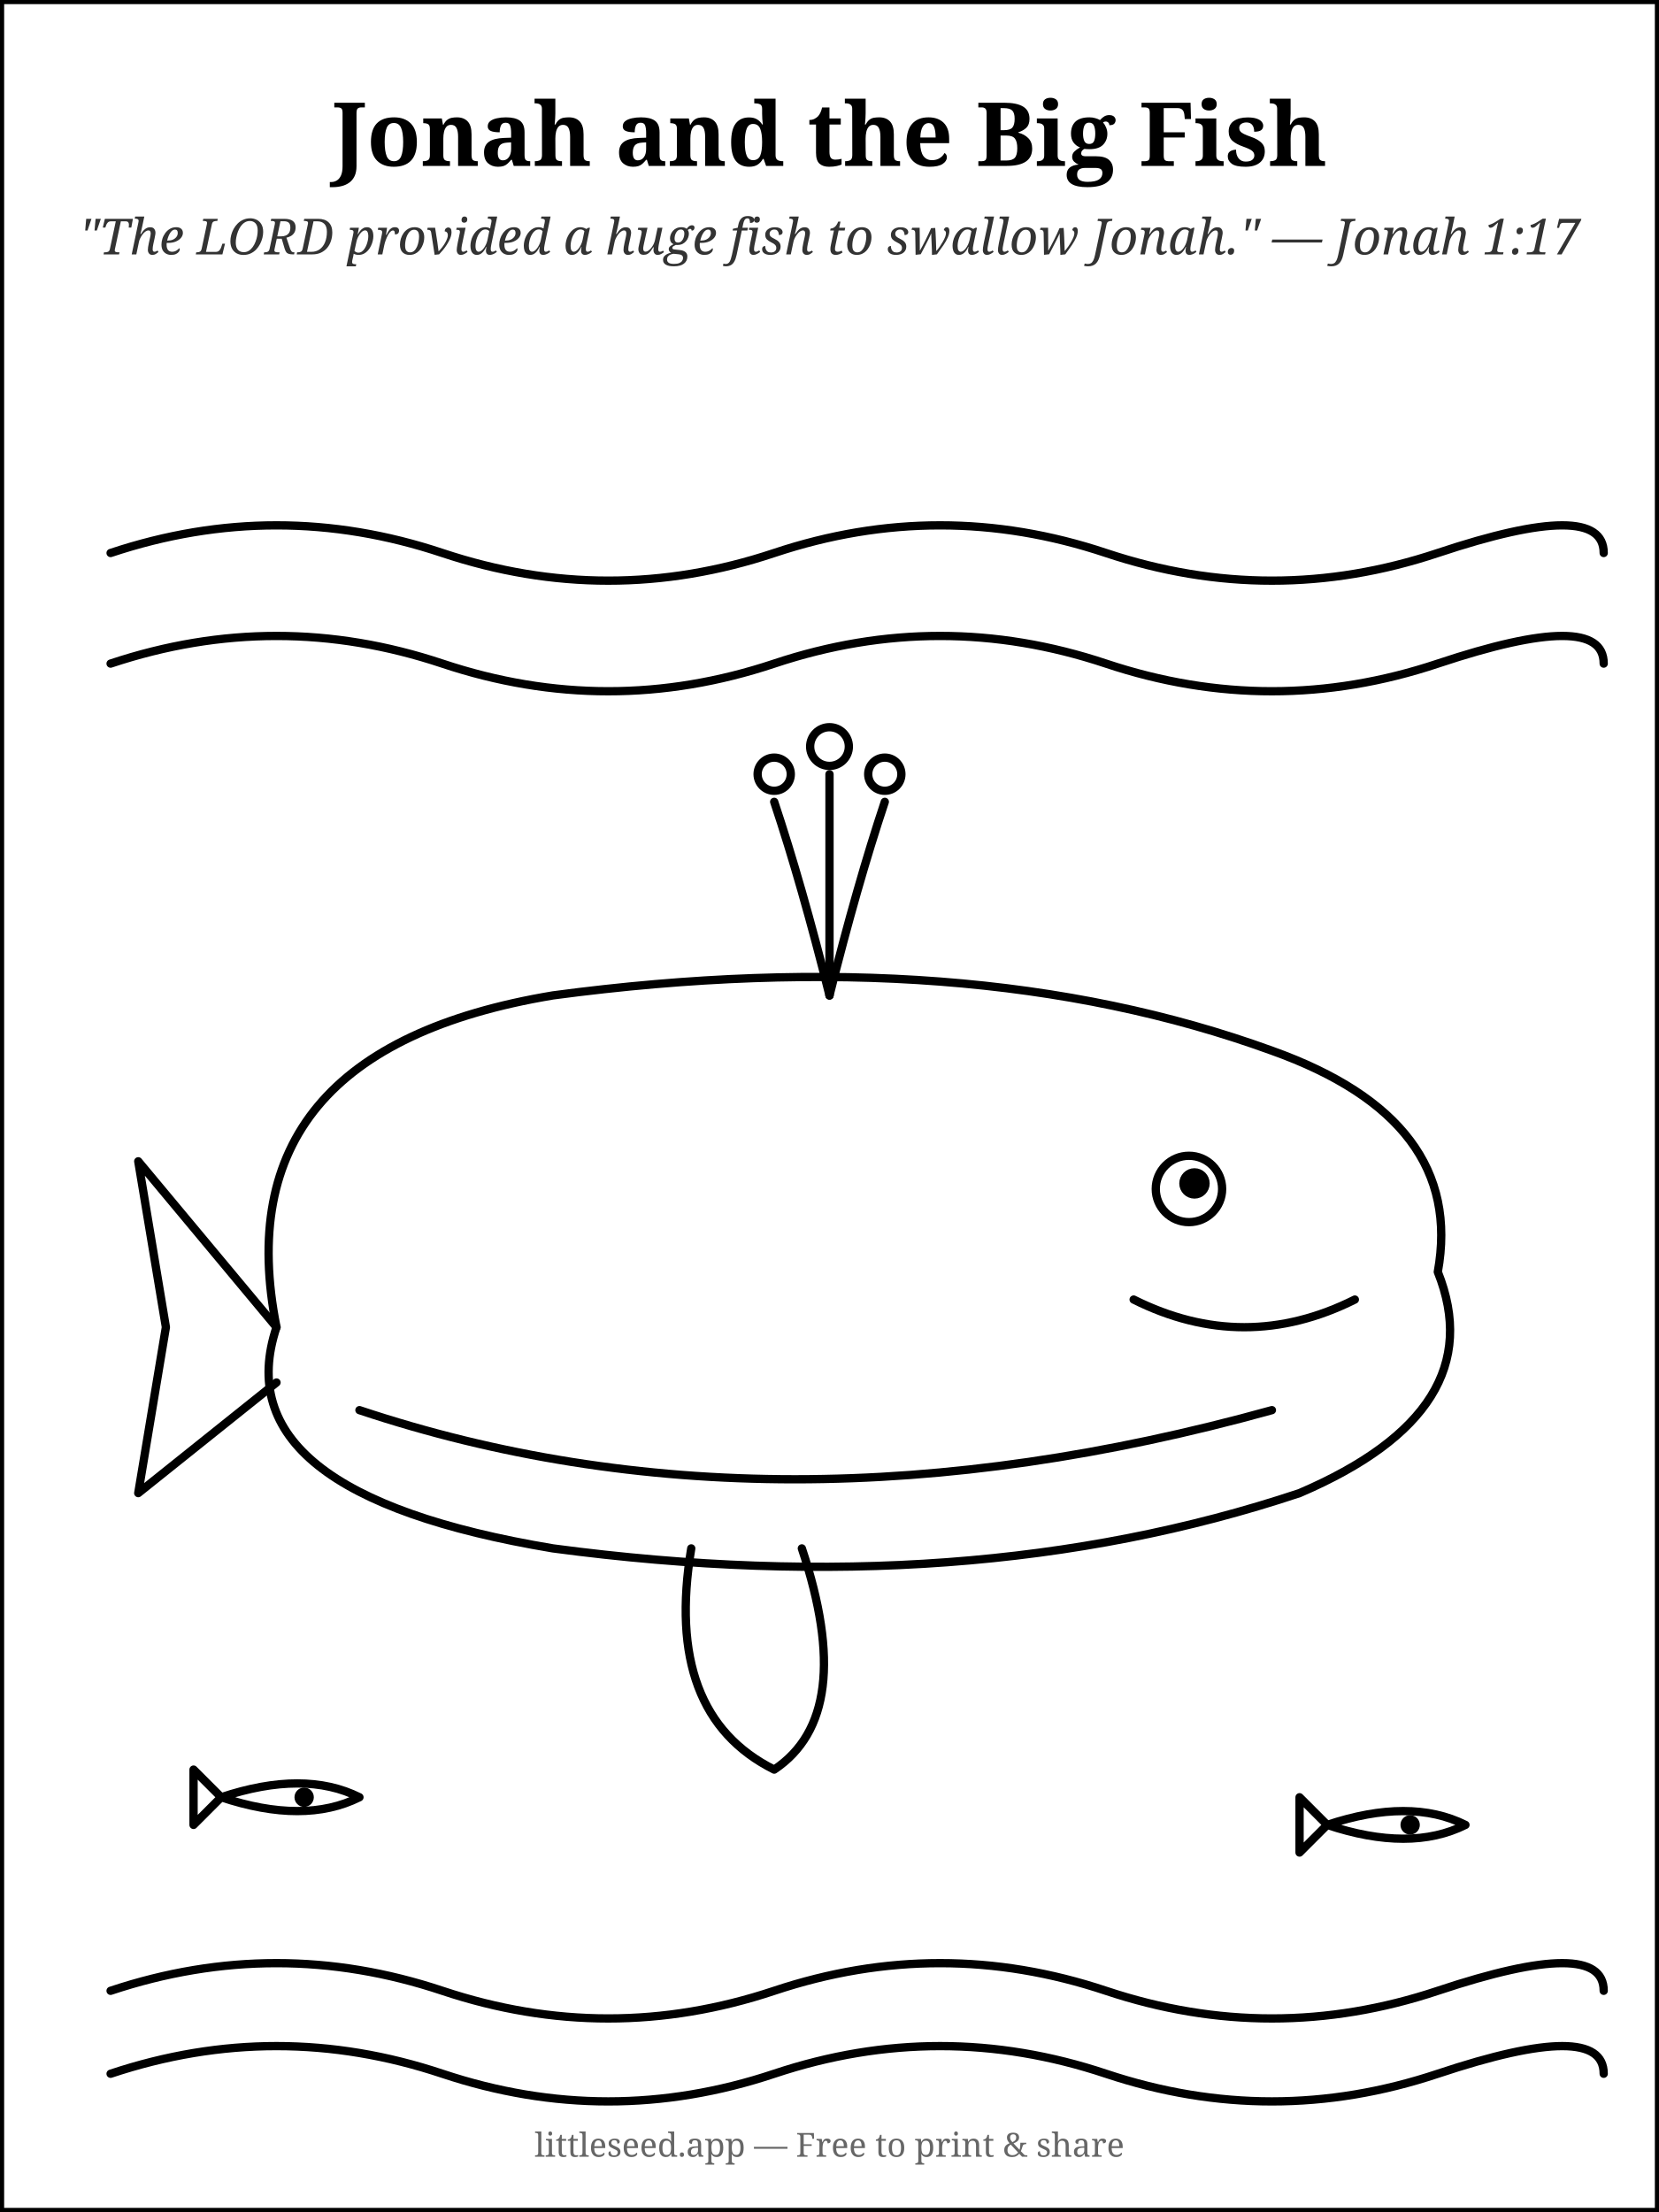
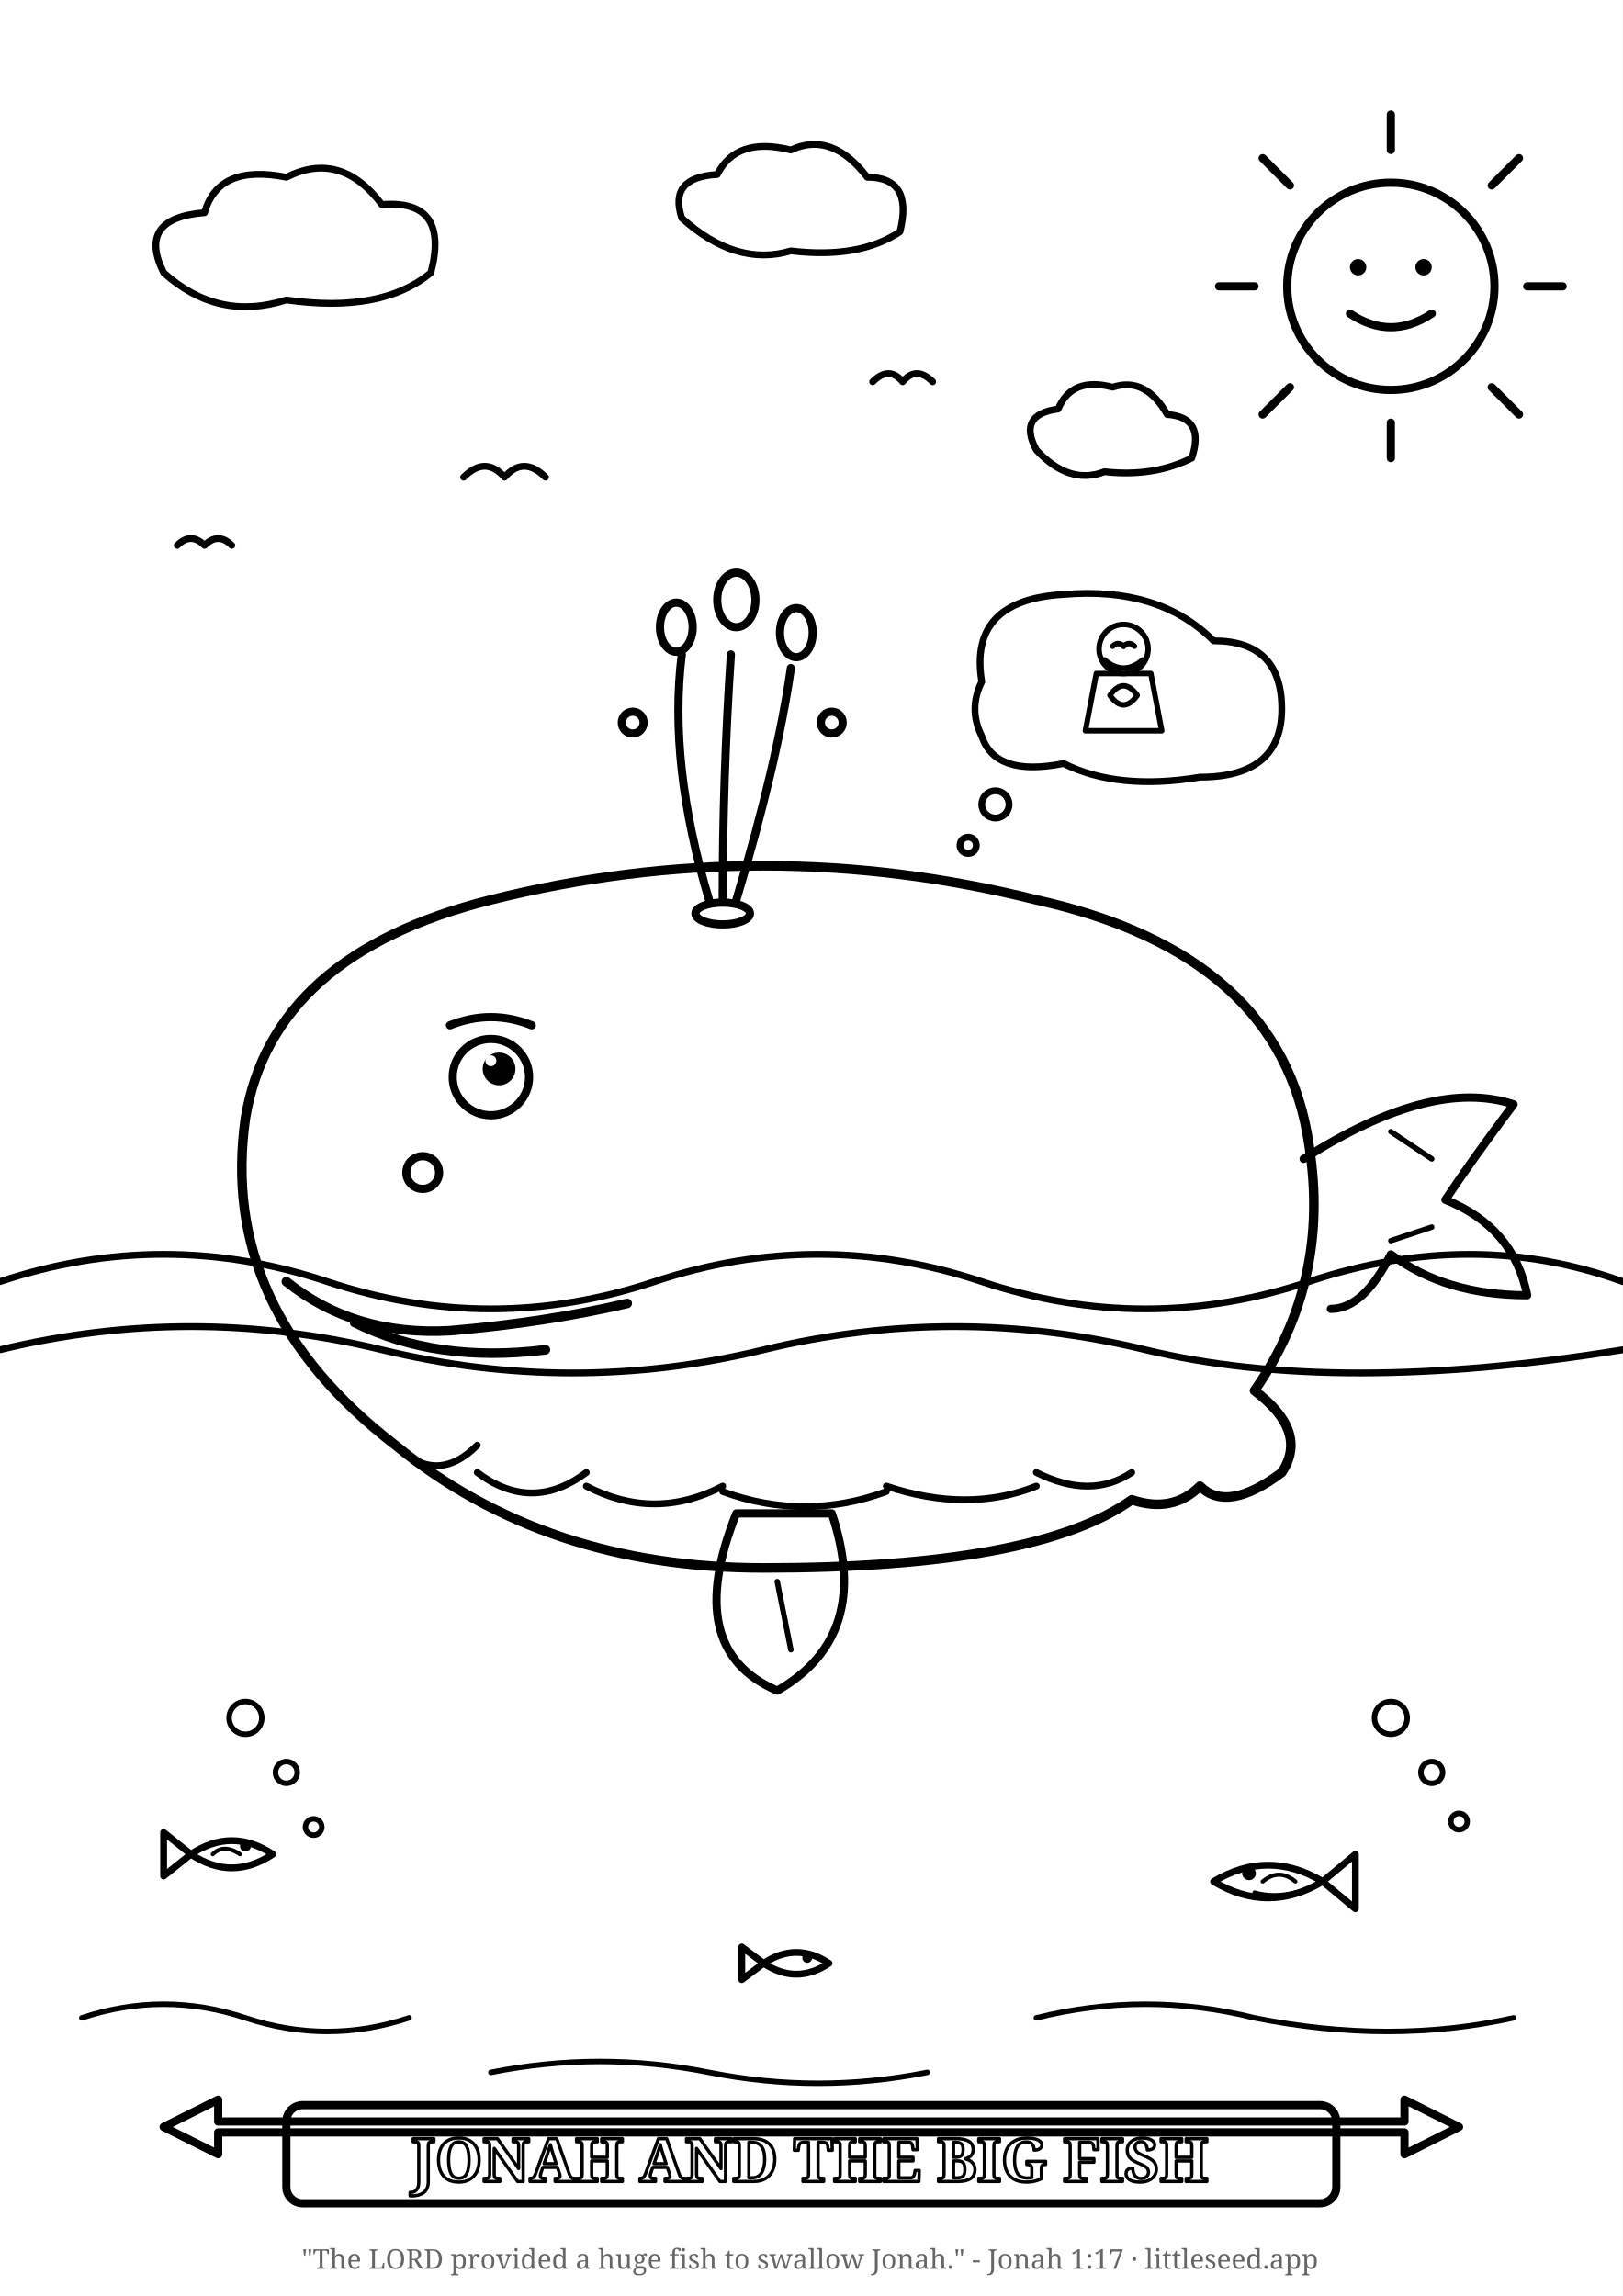
- <svg xmlns="http://www.w3.org/2000/svg" viewBox="0 0 600 800" width="600" height="800" fill="none" stroke="#000" stroke-width="3" stroke-linecap="round" stroke-linejoin="round">
-   <rect width="600" height="800" fill="#fff" />
-   <text x="300" y="60" text-anchor="middle" font-family="Georgia, serif" font-size="32" font-weight="bold" stroke="none" fill="#000">Jonah and the Big Fish</text>
-   <text x="300" y="92" text-anchor="middle" font-family="Georgia, serif" font-size="18" font-style="italic" stroke="none" fill="#333">"The LORD provided a huge fish to swallow Jonah." — Jonah 1:17</text>
-   <path d="M 40 200 Q 100 180 160 200 T 280 200 T 400 200 T 520 200 T 580 200" />
-   <path d="M 40 240 Q 100 220 160 240 T 280 240 T 400 240 T 520 240 T 580 240" />
-   <path d="M 40 720 Q 100 700 160 720 T 280 720 T 400 720 T 520 720 T 580 720" />
-   <path d="M 40 750 Q 100 730 160 750 T 280 750 T 400 750 T 520 750 T 580 750" />
-   <path d="M 100 480            Q 80 380 200 360            Q 350 340 460 380            Q 530 405 520 460            Q 540 510 470 540            Q 350 580 200 560            Q 80 540 100 480 Z" />
-   <path d="M 100 480 L 50 420 L 60 480 L 50 540 L 100 500" />
-   <circle cx="430" cy="430" r="12" />
-   <circle cx="432" cy="428" r="4" fill="#000" />
-   <path d="M 410 470 Q 450 490 490 470" />
-   <path d="M 130 510 Q 280 560 460 510" />
-   <path d="M 300 360 Q 290 320 280 290" />
-   <path d="M 300 360 Q 300 320 300 280" />
-   <path d="M 300 360 Q 310 320 320 290" />
-   <circle cx="280" cy="280" r="6" />
-   <circle cx="300" cy="270" r="7" />
-   <circle cx="320" cy="280" r="6" />
-   <path d="M 250 560 Q 240 620 280 640 Q 310 620 290 560" />
-   <path d="M 480 660 Q 510 650 530 660 Q 510 670 480 660 L 470 650 L 470 670 Z" />
-   <circle cx="510" cy="660" r="2" fill="#000" />
-   <path d="M 80 650 Q 110 640 130 650 Q 110 660 80 650 L 70 640 L 70 660 Z" />
-   <circle cx="110" cy="650" r="2" fill="#000" />
-   <text x="300" y="780" text-anchor="middle" font-family="Georgia, serif" font-size="12" stroke="none" fill="#666">littleseed.app — Free to print &amp; share</text>
+ <svg xmlns="http://www.w3.org/2000/svg" viewBox="0 0 595 842" width="595" height="842" aria-label="Jonah and the Big Fish coloring sheet" role="img" fill="none" stroke="#000" stroke-linecap="round" stroke-linejoin="round">
+   <rect width="595" height="842" fill="#fff" stroke="none" />
+   <g stroke-width="3">
+     <circle cx="510" cy="105" r="38" />
+     <circle cx="498" cy="98" r="3" fill="#000" stroke="none" />
+     <circle cx="522" cy="98" r="3" fill="#000" stroke="none" />
+     <path d="M 495 115 Q 510 125 525 115" />
+     <line x1="510" y1="55" x2="510" y2="42" />
+     <line x1="510" y1="155" x2="510" y2="168" />
+     <line x1="460" y1="105" x2="447" y2="105" />
+     <line x1="560" y1="105" x2="573" y2="105" />
+     <line x1="473" y1="68" x2="463" y2="58" />
+     <line x1="547" y1="142" x2="557" y2="152" />
+     <line x1="473" y1="142" x2="463" y2="152" />
+     <line x1="547" y1="68" x2="557" y2="58" />
+   </g>
+   <g stroke-width="2.5">
+     <path d="M 60 100 Q 50 80 75 78 Q 80 60 105 65 Q 125 55 140 75 Q 165 73 158 100 Q 140 115 105 110 Q 80 118 60 100 Z" />
+     <path d="M 250 80 Q 245 65 263 64 Q 270 50 290 55 Q 305 48 318 65 Q 335 65 330 85 Q 315 95 290 92 Q 270 98 250 80 Z" />
+     <path d="M 380 165 Q 373 152 388 150 Q 393 138 408 142 Q 420 138 428 152 Q 442 153 437 168 Q 423 175 405 173 Q 392 178 380 165 Z" />
+   </g>
+   <g stroke-width="2.5">
+     <path d="M 170 175 Q 178 167 185 175 Q 192 167 200 175" />
+     <path d="M 320 140 Q 326 134 331 140 Q 336 134 342 140" />
+     <path d="M 65 200 Q 70 195 75 200 Q 80 195 85 200" />
+   </g>
+   <g stroke-width="2.5">
+     <path d="M 0 470 Q 60 450 120 470 Q 180 490 240 470 Q 300 450 360 470 Q 420 490 480 470 Q 540 450 595 470" />
+     <path d="M 0 495 Q 70 478 140 495 Q 210 512 280 495 Q 350 478 420 495 Q 490 512 595 495" />
+   </g>
+   <g stroke-width="3.5">
+     <path d="M 145 530 Q 80 480 90 410 Q 100 350 180 330 Q 280 305 380 330 Q 470 350 480 420 Q 488 470 460 510 Q 480 525 470 540 Q 450 555 440 545 Q 430 555 415 550 Q 380 575 280 575 Q 200 575 145 530 Z" />
+     <path d="M 105 470 Q 130 490 165 488 Q 200 485 230 478" />
+     <path d="M 130 485 Q 160 500 200 495" />
+     <path d="M 145 530 Q 160 545 175 530" stroke-width="2.5" />
+     <path d="M 175 540 Q 195 555 215 540" stroke-width="2.5" />
+     <path d="M 215 545 Q 240 558 265 545" stroke-width="2.5" />
+     <path d="M 265 547 Q 295 558 325 547" stroke-width="2.5" />
+     <path d="M 325 545 Q 355 555 380 545" stroke-width="2.5" />
+     <path d="M 380 540 Q 400 550 415 540" stroke-width="2.5" />
+   </g>
+   <g stroke-width="3">
+     <circle cx="180" cy="395" r="14" />
+     <circle cx="183" cy="392" r="6" fill="#000" stroke="none" />
+     <circle cx="180" cy="389" r="2" fill="#fff" stroke="none" />
+     <path d="M 165 376 Q 180 370 195 376" />
+     <circle cx="155" cy="430" r="6" />
+   </g>
+   <g stroke-width="3">
+     <path d="M 305 555 Q 320 600 285 620 Q 250 605 270 555 Z" />
+     <path d="M 285 580 L 290 605" stroke-width="2" />
+   </g>
+   <g stroke-width="3">
+     <path d="M 478 425 Q 525 395 555 405 Q 540 425 530 440 Q 555 450 560 475 Q 530 475 510 460 Q 500 480 488 480" />
+     <path d="M 510 415 L 525 425" stroke-width="2" />
+     <path d="M 510 455 L 525 450" stroke-width="2" />
+   </g>
+   <g stroke-width="3">
+     <ellipse cx="265" cy="335" rx="10" ry="4" />
+     <path d="M 260 330 Q 245 280 250 240" />
+     <path d="M 265 330 Q 265 285 268 240" />
+     <path d="M 270 330 Q 285 280 290 245" />
+     <ellipse cx="248" cy="230" rx="6" ry="9" />
+     <ellipse cx="270" cy="220" rx="7" ry="10" />
+     <ellipse cx="292" cy="232" rx="6" ry="9" />
+     <circle cx="232" cy="265" r="4" />
+     <circle cx="305" cy="265" r="4" />
+   </g>
+   <g stroke-width="2.5">
+     <path d="M 360 250 Q 355 220 390 218 Q 425 215 445 235 Q 470 235 470 260 Q 470 285 440 285 Q 410 290 390 280 Q 365 285 360 270 Q 355 260 360 250 Z" />
+     <circle cx="365" cy="295" r="5" />
+     <circle cx="355" cy="310" r="3" />
+     <g transform="translate(412,250)" stroke-width="2">
+       <circle cx="0" cy="-12" r="9" />
+       <path d="M -4 -13 Q -2 -15 0 -13" />
+       <path d="M 0 -13 Q 2 -15 4 -13" />
+       <path d="M -7 -8 Q 0 -2 7 -8" />
+       <path d="M -10 -3 L -14 18 L 14 18 L 10 -3 Z" />
+       <path d="M -5 5 Q 0 -2 5 5 Q 0 12 -5 5 Z" />
+     </g>
+   </g>
+   <g stroke-width="2">
+     <circle cx="90" cy="630" r="6" />
+     <circle cx="105" cy="650" r="4" />
+     <circle cx="115" cy="670" r="3" />
+     <circle cx="510" cy="630" r="6" />
+     <circle cx="525" cy="650" r="4" />
+     <circle cx="535" cy="668" r="3" />
+   </g>
+   <g stroke-width="2.5">
+     <g transform="translate(70,680)">
+       <path d="M 0 0 Q 15 -10 30 0 Q 15 10 0 0 Z" />
+       <path d="M 0 0 L -10 -8 L -10 8 Z" />
+       <circle cx="20" cy="-3" r="2" fill="#000" stroke="none" />
+       <path d="M 8 0 Q 12 -4 18 0" stroke-width="1.5" />
+     </g>
+     <g transform="translate(485,690) scale(-1,1)">
+       <path d="M 0 0 Q 20 -12 40 0 Q 20 12 0 0 Z" />
+       <path d="M 0 0 L -12 -10 L -12 10 Z" />
+       <circle cx="27" cy="-3" r="2.5" fill="#000" stroke="none" />
+       <path d="M 10 0 Q 16 -5 22 0" stroke-width="1.5" />
+       <path d="M 10 4 Q 18 6 25 4" stroke-width="1.5" />
+     </g>
+     <g transform="translate(280,720)">
+       <path d="M 0 0 Q 12 -8 24 0 Q 12 8 0 0 Z" />
+       <path d="M 0 0 L -8 -6 L -8 6 Z" />
+       <circle cx="16" cy="-2" r="1.8" fill="#000" stroke="none" />
+     </g>
+   </g>
+   <g stroke-width="2">
+     <path d="M 30 740 Q 60 730 90 740 Q 120 750 150 740" />
+     <path d="M 180 760 Q 220 752 260 760 Q 300 768 340 760" />
+     <path d="M 380 740 Q 420 730 460 740 Q 510 750 555 740" />
+   </g>
+   <g stroke-width="3">
+     <path d="M 80 790 L 60 780 L 80 770 L 80 778 L 515 778 L 515 770 L 535 780 L 515 790 L 515 782 L 80 782 Z" />
+     <rect x="105" y="772" width="385" height="36" rx="6" />
+     <text x="297" y="800" font-family="Georgia, serif" font-size="22" font-weight="bold" text-anchor="middle" fill="none" stroke="#000" stroke-width="1.2">JONAH AND THE BIG FISH</text>
+   </g>
+   <text x="297" y="832" text-anchor="middle" font-family="Georgia, serif" font-size="10" fill="#666" stroke="none">"The LORD provided a huge fish to swallow Jonah." - Jonah 1:17 · littleseed.app</text>
</svg>
